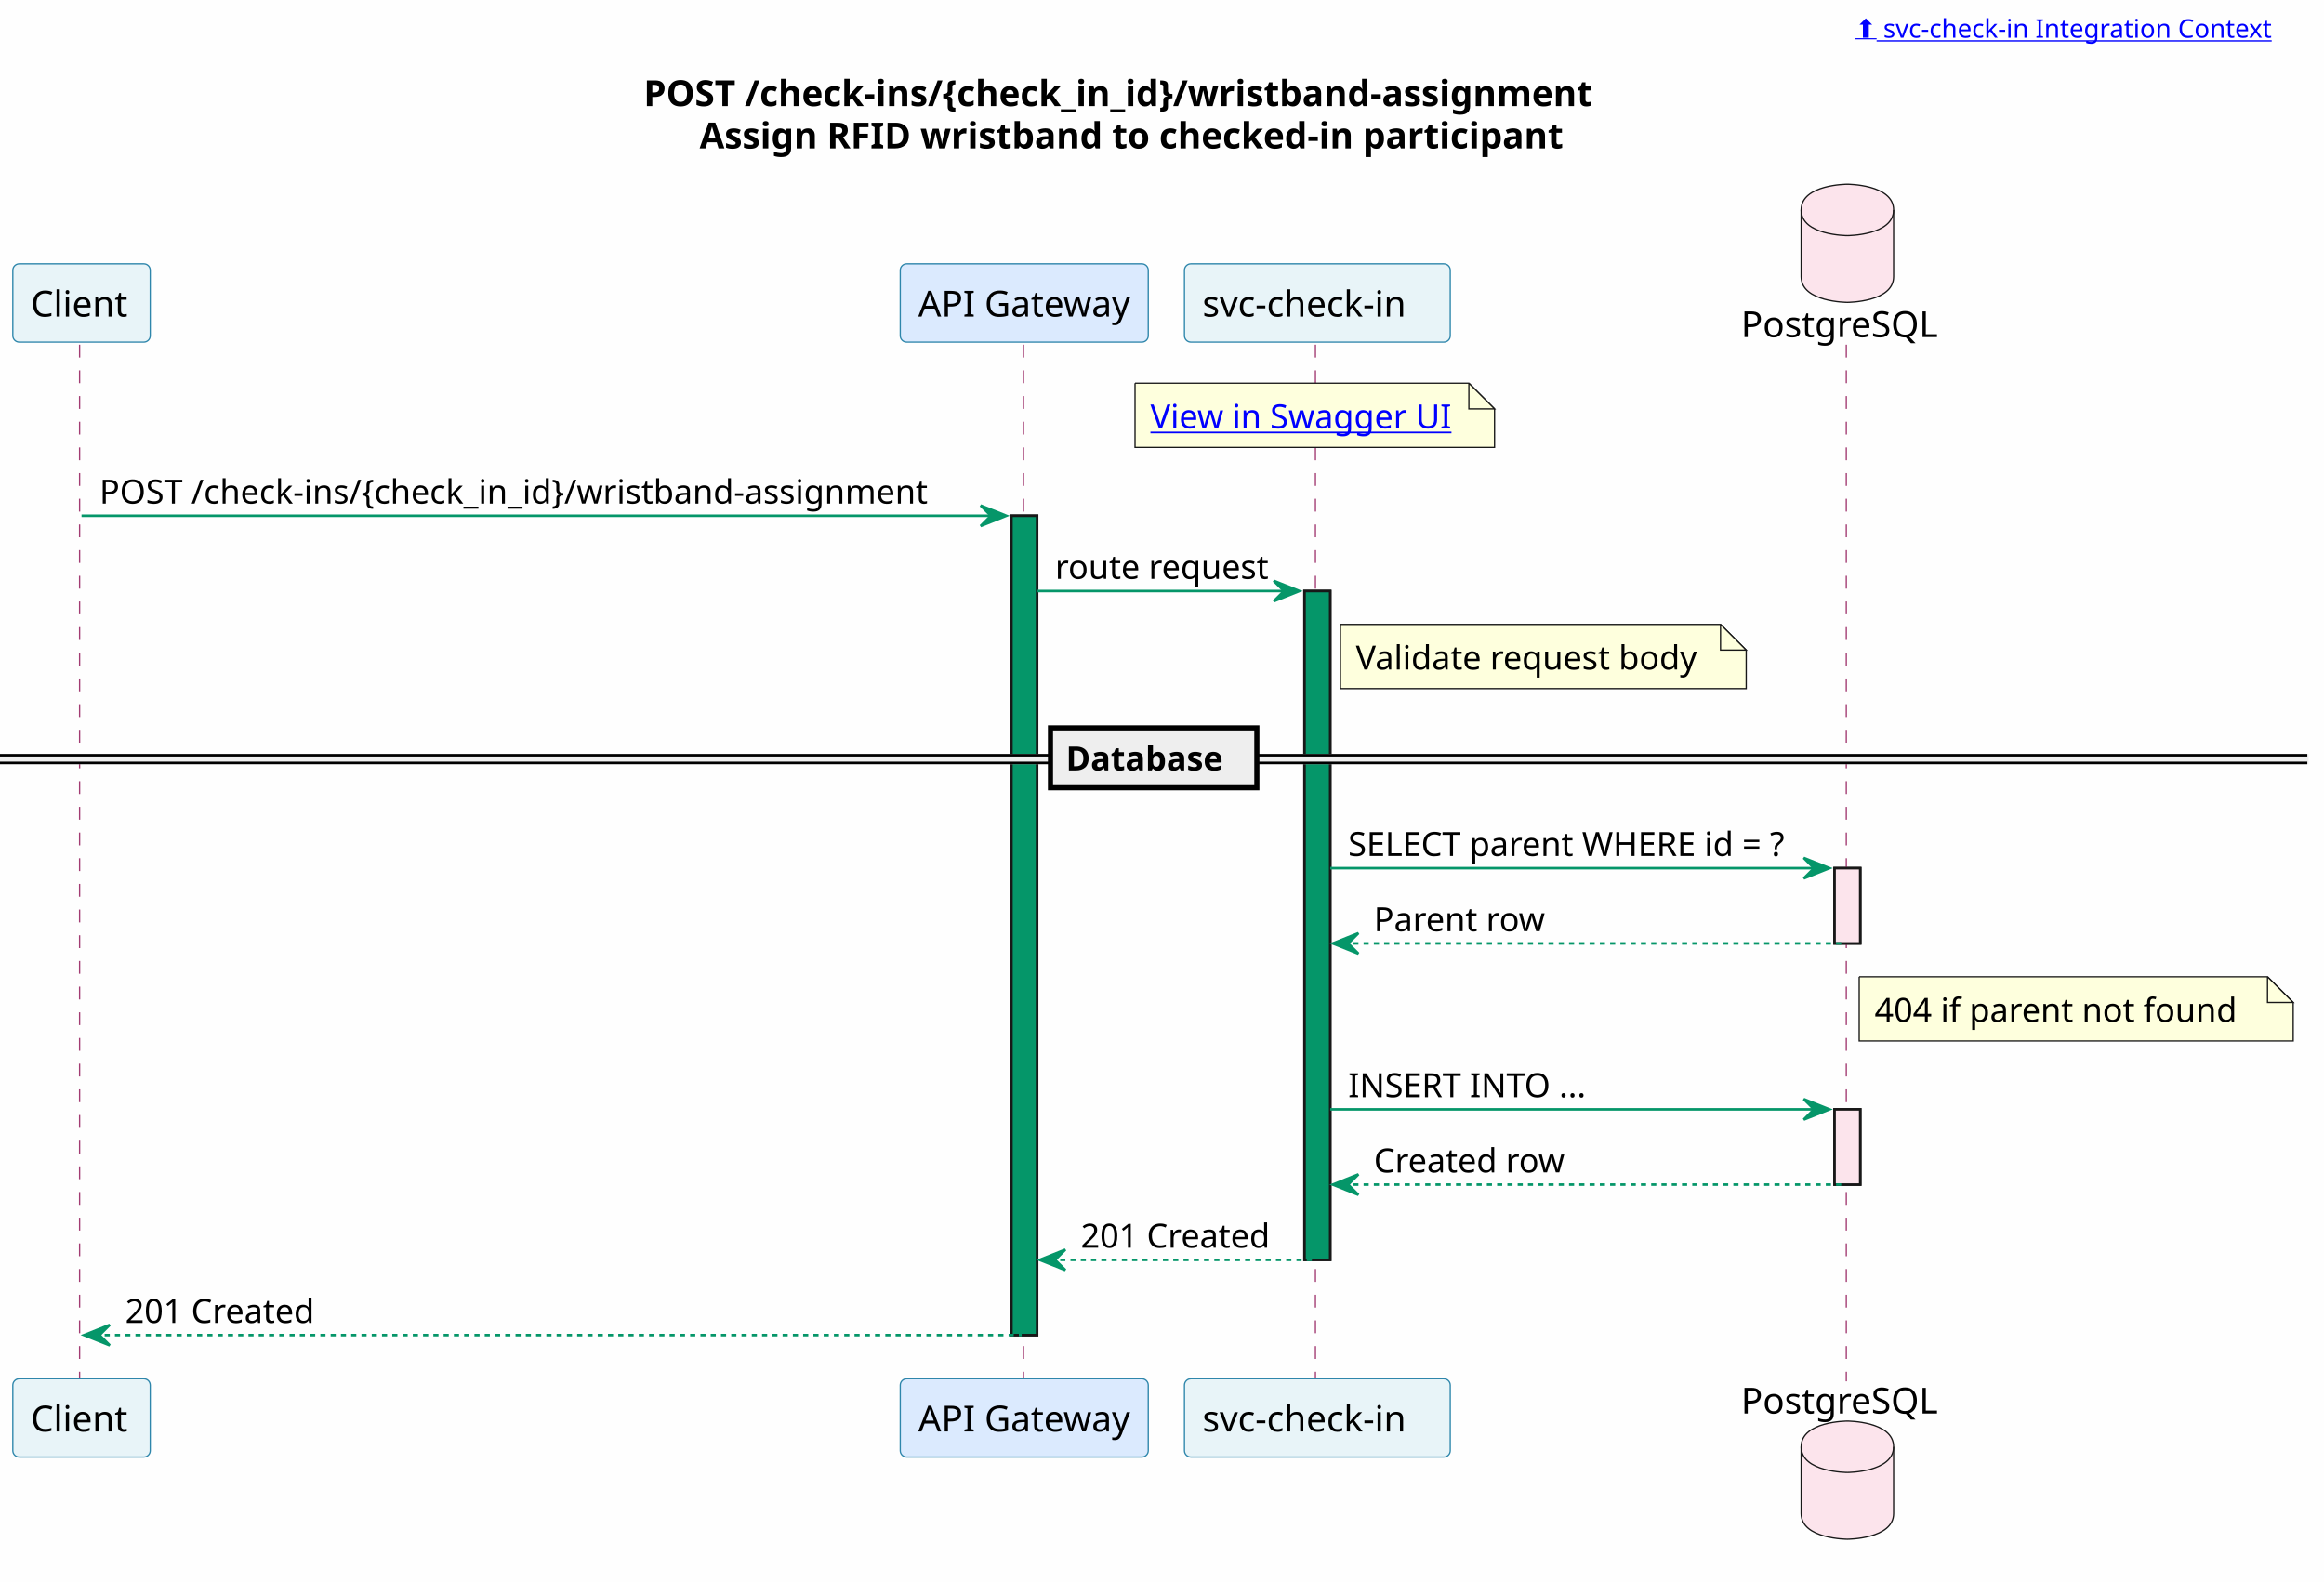
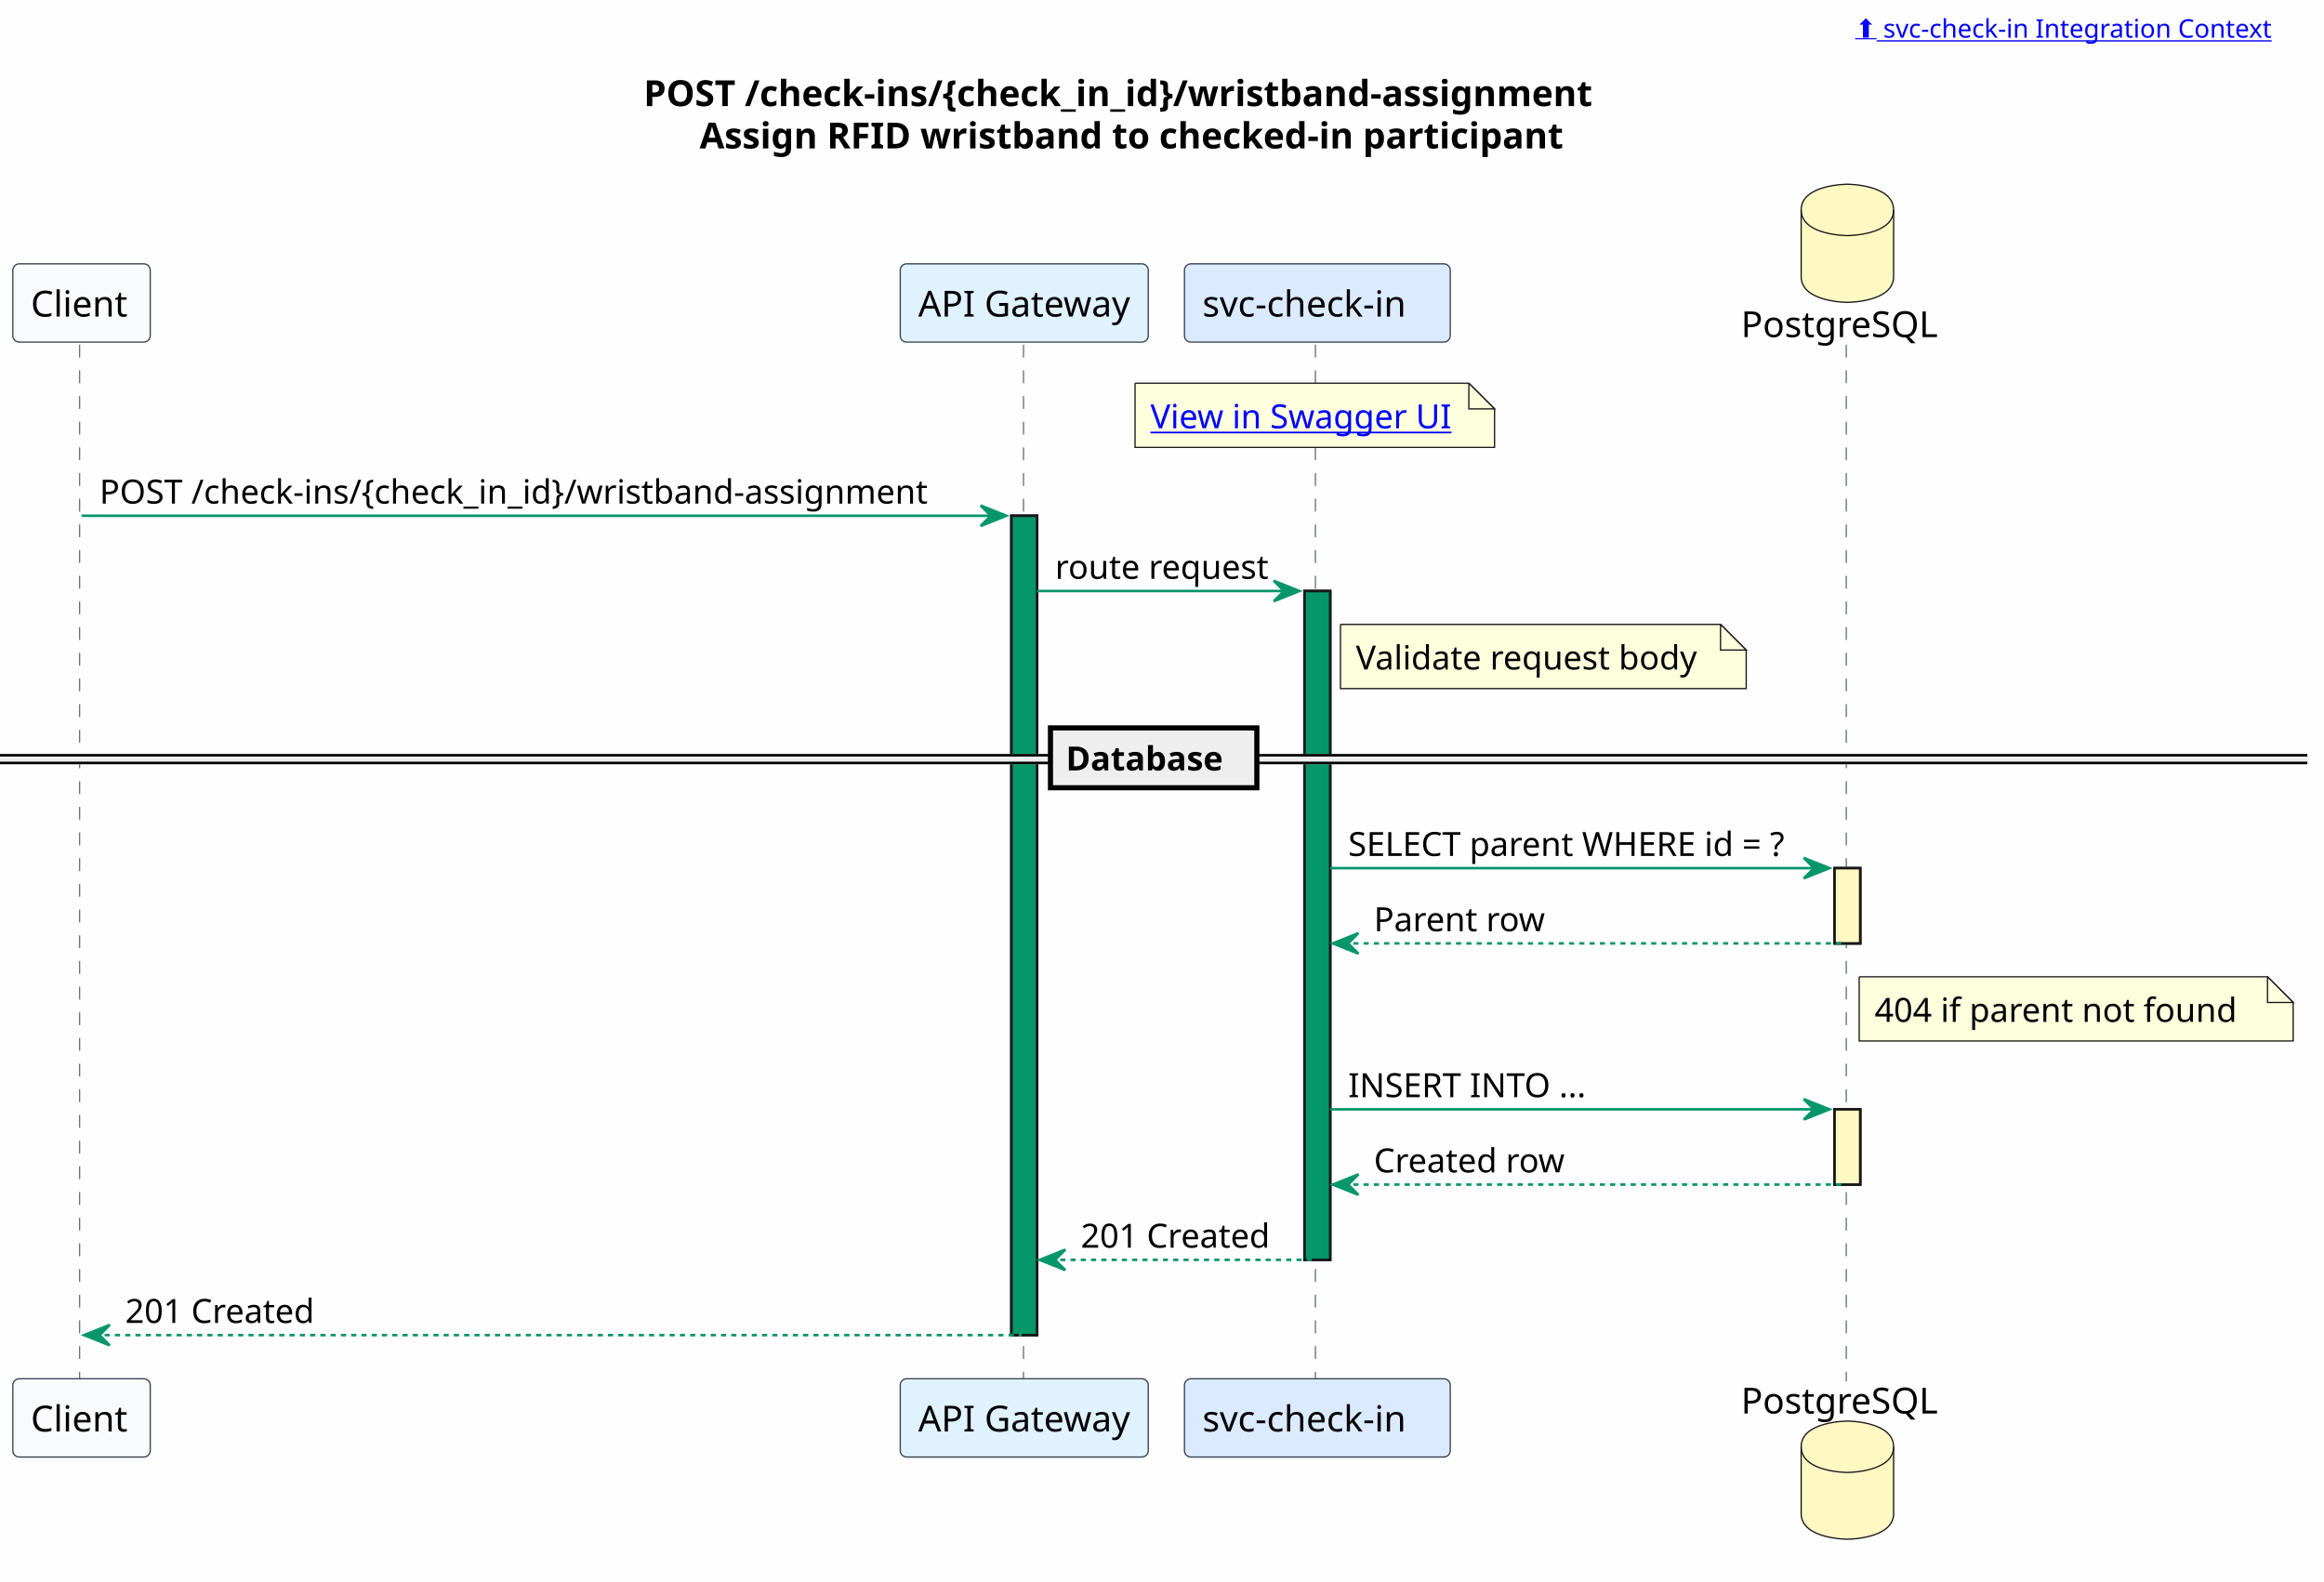
<svg xmlns="http://www.w3.org/2000/svg" xmlns:xlink="http://www.w3.org/1999/xlink" contentStyleType="text/css" data-diagram-type="SEQUENCE" height="616px" preserveAspectRatio="none" style="width:905px;height:616px;background:#FEFEFE;" version="1.1" viewBox="0 0 905 616" width="905px" zoomAndPan="magnify">
  <defs />
  <g>
    <rect fill="#FEFEFE" height="616" style="stroke:none;stroke-width:1;" width="905" x="0" y="0" />
    <text fill="#000000" font-family="'Segoe UI'" font-size="14" font-weight="bold" lengthAdjust="spacing" textLength="396.204" x="250.65" y="41.312">POST /check-ins/{check_in_id}/wristband-assignment</text>
    <text fill="#000000" font-family="'Segoe UI'" font-size="14" font-weight="bold" lengthAdjust="spacing" textLength="352.618" x="272.443" y="57.801">Assign RFID wristband to checked-in participant</text>
    <g>
      <rect fill="#059669" height="319.106" style="stroke:#181818;stroke-width:1;" width="10" x="393.862" y="200.863" />
    </g>
    <g>
      <rect fill="#059669" height="260.484" style="stroke:#181818;stroke-width:1;" width="10" x="507.997" y="230.174" />
    </g>
    <g>
-       <rect fill="#FCE4EC" height="29.311" style="stroke:#181818;stroke-width:1;" width="10" x="714.401" y="338.106" />
+       <rect fill="#FEF9C3" height="29.311" style="stroke:#181818;stroke-width:1;" width="10" x="714.401" y="338.106" />
    </g>
    <g>
-       <rect fill="#FCE4EC" height="29.311" style="stroke:#181818;stroke-width:1;" width="10" x="714.401" y="432.037" />
+       <rect fill="#FEF9C3" height="29.311" style="stroke:#181818;stroke-width:1;" width="10" x="714.401" y="432.037" />
    </g>
    <g class="participant-lifeline" data-entity-uid="part1" data-qualified-name="Client" id="part1-lifeline">
      <g>
        <rect fill="#000000" fill-opacity="0" height="403.727" width="8" x="27.752" y="134.242" />
-         <line style="stroke:#A23B72;stroke-width:0.5;stroke-dasharray:5,5;" x1="31" x2="31" y1="134.242" y2="537.969" />
+         <line style="stroke:#6B7280;stroke-width:0.5;stroke-dasharray:5,5;" x1="31" x2="31" y1="134.242" y2="537.969" />
      </g>
    </g>
    <g class="participant-lifeline" data-entity-uid="part2" data-qualified-name="GW" id="part2-lifeline">
      <g>
        <rect fill="#000000" fill-opacity="0" height="403.727" width="8" x="394.862" y="134.242" />
-         <line style="stroke:#A23B72;stroke-width:0.5;stroke-dasharray:5,5;" x1="398.573" x2="398.573" y1="134.242" y2="537.969" />
+         <line style="stroke:#6B7280;stroke-width:0.5;stroke-dasharray:5,5;" x1="398.573" x2="398.573" y1="134.242" y2="537.969" />
      </g>
    </g>
    <g class="participant-lifeline" data-entity-uid="part3" data-qualified-name="Svc" id="part3-lifeline">
      <g>
        <rect fill="#000000" fill-opacity="0" height="403.727" width="8" x="508.997" y="134.242" />
-         <line style="stroke:#A23B72;stroke-width:0.5;stroke-dasharray:5,5;" x1="512.246" x2="512.246" y1="134.242" y2="537.969" />
+         <line style="stroke:#6B7280;stroke-width:0.5;stroke-dasharray:5,5;" x1="512.246" x2="512.246" y1="134.242" y2="537.969" />
      </g>
    </g>
    <g class="participant-lifeline" data-entity-uid="part4" data-qualified-name="DB" id="part4-lifeline">
      <g>
        <rect fill="#000000" fill-opacity="0" height="403.727" width="8" x="715.401" y="134.242" />
-         <line style="stroke:#A23B72;stroke-width:0.5;stroke-dasharray:5,5;" x1="718.977" x2="718.977" y1="134.242" y2="537.969" />
+         <line style="stroke:#6B7280;stroke-width:0.5;stroke-dasharray:5,5;" x1="718.977" x2="718.977" y1="134.242" y2="537.969" />
      </g>
    </g>
    <g class="participant participant-head" data-entity-uid="part1" data-qualified-name="Client" id="part1-head">
      <a href="/applications/" target="_top" title="/applications/" xlink:actuate="onRequest" xlink:href="/applications/" xlink:show="new" xlink:title="/applications/" xlink:type="simple">
-         <rect fill="#E8F4F8" height="30.488" rx="2.5" ry="2.5" style="stroke:#2E86AB;stroke-width:0.5;" width="53.505" x="5" y="102.754" />
+         <rect fill="#F9FAFB" height="30.488" rx="2.5" ry="2.5" style="stroke:#374151;stroke-width:0.5;" width="53.505" x="5" y="102.754" />
        <text fill="#000000" font-family="'Segoe UI'" font-size="14" lengthAdjust="spacing" textLength="39.505" x="12" y="123.289">Client</text>
      </a>
    </g>
    <g class="participant participant-tail" data-entity-uid="part1" data-qualified-name="Client" id="part1-tail">
      <a href="/applications/" target="_top" title="/applications/" xlink:actuate="onRequest" xlink:href="/applications/" xlink:show="new" xlink:title="/applications/" xlink:type="simple">
-         <rect fill="#E8F4F8" height="30.488" rx="2.5" ry="2.5" style="stroke:#2E86AB;stroke-width:0.5;" width="53.505" x="5" y="536.969" />
+         <rect fill="#F9FAFB" height="30.488" rx="2.5" ry="2.5" style="stroke:#374151;stroke-width:0.5;" width="53.505" x="5" y="536.969" />
        <text fill="#000000" font-family="'Segoe UI'" font-size="14" lengthAdjust="spacing" textLength="39.505" x="12" y="557.504">Client</text>
      </a>
    </g>
    <g class="participant participant-head" data-entity-uid="part2" data-qualified-name="GW" id="part2-head">
      <a href="/actors/#api-gateway" target="_top" title="/actors/#api-gateway" xlink:actuate="onRequest" xlink:href="/actors/#api-gateway" xlink:show="new" xlink:title="/actors/#api-gateway" xlink:type="simple">
-         <rect fill="#DBEAFE" height="30.488" rx="2.5" ry="2.5" style="stroke:#2E86AB;stroke-width:0.5;" width="96.578" x="350.573" y="102.754" />
+         <rect fill="#E0F2FE" height="30.488" rx="2.5" ry="2.5" style="stroke:#374151;stroke-width:0.5;" width="96.578" x="350.573" y="102.754" />
        <text fill="#000000" font-family="'Segoe UI'" font-size="14" lengthAdjust="spacing" textLength="82.578" x="357.573" y="123.289">API Gateway</text>
      </a>
    </g>
    <g class="participant participant-tail" data-entity-uid="part2" data-qualified-name="GW" id="part2-tail">
      <a href="/actors/#api-gateway" target="_top" title="/actors/#api-gateway" xlink:actuate="onRequest" xlink:href="/actors/#api-gateway" xlink:show="new" xlink:title="/actors/#api-gateway" xlink:type="simple">
-         <rect fill="#DBEAFE" height="30.488" rx="2.5" ry="2.5" style="stroke:#2E86AB;stroke-width:0.5;" width="96.578" x="350.573" y="536.969" />
+         <rect fill="#E0F2FE" height="30.488" rx="2.5" ry="2.5" style="stroke:#374151;stroke-width:0.5;" width="96.578" x="350.573" y="536.969" />
        <text fill="#000000" font-family="'Segoe UI'" font-size="14" lengthAdjust="spacing" textLength="82.578" x="357.573" y="557.504">API Gateway</text>
      </a>
    </g>
    <g class="participant participant-head" data-entity-uid="part3" data-qualified-name="Svc" id="part3-head">
      <a href="/microservices/svc-check-in/" target="_top" title="/microservices/svc-check-in/" xlink:actuate="onRequest" xlink:href="/microservices/svc-check-in/" xlink:show="new" xlink:title="/microservices/svc-check-in/" xlink:type="simple">
-         <rect fill="#E8F4F8" height="30.488" rx="2.5" ry="2.5" style="stroke:#2E86AB;stroke-width:0.5;" width="103.503" x="461.246" y="102.754" />
+         <rect fill="#DBEAFE" height="30.488" rx="2.5" ry="2.5" style="stroke:#374151;stroke-width:0.5;" width="103.503" x="461.246" y="102.754" />
        <text fill="#000000" font-family="'Segoe UI'" font-size="14" lengthAdjust="spacing" textLength="89.503" x="468.246" y="123.289">svc-check-in</text>
      </a>
    </g>
    <g class="participant participant-tail" data-entity-uid="part3" data-qualified-name="Svc" id="part3-tail">
      <a href="/microservices/svc-check-in/" target="_top" title="/microservices/svc-check-in/" xlink:actuate="onRequest" xlink:href="/microservices/svc-check-in/" xlink:show="new" xlink:title="/microservices/svc-check-in/" xlink:type="simple">
-         <rect fill="#E8F4F8" height="30.488" rx="2.5" ry="2.5" style="stroke:#2E86AB;stroke-width:0.5;" width="103.503" x="461.246" y="536.969" />
+         <rect fill="#DBEAFE" height="30.488" rx="2.5" ry="2.5" style="stroke:#374151;stroke-width:0.5;" width="103.503" x="461.246" y="536.969" />
        <text fill="#000000" font-family="'Segoe UI'" font-size="14" lengthAdjust="spacing" textLength="89.503" x="468.246" y="557.504">svc-check-in</text>
      </a>
    </g>
    <g class="participant participant-head" data-entity-uid="part4" data-qualified-name="DB" id="part4-head">
      <a href="/microservices/svc-check-in/#data-store" target="_top" title="/microservices/svc-check-in/#data-store" xlink:actuate="onRequest" xlink:href="/microservices/svc-check-in/#data-store" xlink:show="new" xlink:title="/microservices/svc-check-in/#data-store" xlink:type="simple">
        <text fill="#000000" font-family="'Segoe UI'" font-size="14" lengthAdjust="spacing" textLength="76.85" x="677.977" y="131.289">PostgreSQL</text>
-         <path d="M701.401,81.754 C701.401,71.754 719.401,71.754 719.401,71.754 C719.401,71.754 737.401,71.754 737.401,81.754 L737.401,107.754 C737.401,117.754 719.401,117.754 719.401,117.754 C719.401,117.754 701.401,117.754 701.401,107.754 L701.401,81.754" fill="#FCE4EC" style="stroke:#181818;stroke-width:0.5;" />
+         <path d="M701.401,81.754 C701.401,71.754 719.401,71.754 719.401,71.754 C719.401,71.754 737.401,71.754 737.401,81.754 L737.401,107.754 C737.401,117.754 719.401,117.754 719.401,117.754 C719.401,117.754 701.401,117.754 701.401,107.754 L701.401,81.754" fill="#FEF9C3" style="stroke:#181818;stroke-width:0.5;" />
        <path d="M701.401,81.754 C701.401,91.754 719.401,91.754 719.401,91.754 C719.401,91.754 737.401,91.754 737.401,81.754" fill="none" style="stroke:#181818;stroke-width:0.5;" />
      </a>
    </g>
    <g class="participant participant-tail" data-entity-uid="part4" data-qualified-name="DB" id="part4-tail">
      <a href="/microservices/svc-check-in/#data-store" target="_top" title="/microservices/svc-check-in/#data-store" xlink:actuate="onRequest" xlink:href="/microservices/svc-check-in/#data-store" xlink:show="new" xlink:title="/microservices/svc-check-in/#data-store" xlink:type="simple">
        <text fill="#000000" font-family="'Segoe UI'" font-size="14" lengthAdjust="spacing" textLength="76.85" x="677.977" y="550.504">PostgreSQL</text>
-         <path d="M701.401,563.457 C701.401,553.457 719.401,553.457 719.401,553.457 C719.401,553.457 737.401,553.457 737.401,563.457 L737.401,589.457 C737.401,599.457 719.401,599.457 719.401,599.457 C719.401,599.457 701.401,599.457 701.401,589.457 L701.401,563.457" fill="#FCE4EC" style="stroke:#181818;stroke-width:0.5;" />
+         <path d="M701.401,563.457 C701.401,553.457 719.401,553.457 719.401,553.457 C719.401,553.457 737.401,553.457 737.401,563.457 L737.401,589.457 C737.401,599.457 719.401,599.457 719.401,599.457 C719.401,599.457 701.401,599.457 701.401,589.457 L701.401,563.457" fill="#FEF9C3" style="stroke:#181818;stroke-width:0.5;" />
        <path d="M701.401,563.457 C701.401,573.457 719.401,573.457 719.401,573.457 C719.401,573.457 737.401,573.457 737.401,563.457" fill="none" style="stroke:#181818;stroke-width:0.5;" />
      </a>
    </g>
    <g>
      <rect fill="#059669" height="319.106" style="stroke:#181818;stroke-width:1;" width="10" x="393.862" y="200.863" />
    </g>
    <g>
      <rect fill="#059669" height="260.484" style="stroke:#181818;stroke-width:1;" width="10" x="507.997" y="230.174" />
    </g>
    <g>
-       <rect fill="#FCE4EC" height="29.311" style="stroke:#181818;stroke-width:1;" width="10" x="714.401" y="338.106" />
+       <rect fill="#FEF9C3" height="29.311" style="stroke:#181818;stroke-width:1;" width="10" x="714.401" y="338.106" />
    </g>
    <g>
-       <rect fill="#FCE4EC" height="29.311" style="stroke:#181818;stroke-width:1;" width="10" x="714.401" y="432.037" />
+       <rect fill="#FEF9C3" height="29.311" style="stroke:#181818;stroke-width:1;" width="10" x="714.401" y="432.037" />
    </g>
    <path d="M442,149.242 L442,174.242 L582,174.242 L582,159.242 L572,149.242 L442,149.242" fill="#FEFFDD" style="stroke:#181818;stroke-width:0.5;" />
    <path d="M572,149.242 L572,159.242 L582,159.242 L572,149.242" fill="#FEFFDD" style="stroke:#181818;stroke-width:0.5;" />
    <a href="/services/api/svc-check-in.html#/Check-Ins/assignWristband" target="_top" title="/services/api/svc-check-in.html#/Check-Ins/assignWristband" xlink:actuate="onRequest" xlink:href="/services/api/svc-check-in.html#/Check-Ins/assignWristband" xlink:show="new" xlink:title="/services/api/svc-check-in.html#/Check-Ins/assignWristband" xlink:type="simple">
      <text fill="#0000FF" font-family="'Segoe UI'" font-size="13" lengthAdjust="spacing" text-decoration="underline" textLength="119.406" x="448" y="166.81">View in Swagger UI</text>
    </a>
    <g class="message" data-entity-1="part1" data-entity-2="part2" id="msg1">
      <polygon fill="#059669" points="381.862,196.863,391.862,200.863,381.862,204.863,385.862,200.863" style="stroke:#059669;stroke-width:1;" />
      <line style="stroke:#059669;stroke-width:1;" x1="31.752" x2="387.862" y1="200.863" y2="200.863" />
      <text fill="#000000" font-family="'Segoe UI'" font-size="13" lengthAdjust="spacing" textLength="343.11" x="38.752" y="196.121">POST /check-ins/{check_in_id}/wristband-assignment</text>
    </g>
    <g class="message" data-entity-1="part2" data-entity-2="part3" id="msg2">
      <polygon fill="#059669" points="495.997,226.174,505.997,230.174,495.997,234.174,499.997,230.174" style="stroke:#059669;stroke-width:1;" />
      <line style="stroke:#059669;stroke-width:1;" x1="403.862" x2="501.997" y1="230.174" y2="230.174" />
      <text fill="#000000" font-family="'Segoe UI'" font-size="13" lengthAdjust="spacing" textLength="85.135" x="410.862" y="225.432">route request</text>
    </g>
    <path d="M522,243.174 L522,268.174 L680,268.174 L680,253.174 L670,243.174 L522,243.174" fill="#FEFFDD" style="stroke:#181818;stroke-width:0.5;" />
    <path d="M670,243.174 L670,253.174 L680,253.174 L670,243.174" fill="#FEFFDD" style="stroke:#181818;stroke-width:0.5;" />
    <text fill="#000000" font-family="'Segoe UI'" font-size="13" lengthAdjust="spacing" textLength="137.573" x="528" y="260.742">Validate request body</text>
    <rect fill="#EEEEEE" height="3" style="stroke:#EEEEEE;stroke-width:1;" width="898.503" x="0" y="294.14" />
    <line style="stroke:#000000;stroke-width:1;" x1="0" x2="898.503" y1="294.14" y2="294.14" />
    <line style="stroke:#000000;stroke-width:1;" x1="0" x2="898.503" y1="297.14" y2="297.14" />
    <rect fill="#EEEEEE" height="23.311" style="stroke:#000000;stroke-width:2;" width="80.371" x="409.066" y="283.484" />
    <text fill="#000000" font-family="'Segoe UI'" font-size="13" font-weight="bold" lengthAdjust="spacing" textLength="62.086" x="415.066" y="300.053">Database</text>
    <g class="message" data-entity-1="part3" data-entity-2="part4" id="msg3">
      <polygon fill="#059669" points="702.401,334.106,712.401,338.106,702.401,342.106,706.401,338.106" style="stroke:#059669;stroke-width:1;" />
      <line style="stroke:#059669;stroke-width:1;" x1="517.997" x2="708.401" y1="338.106" y2="338.106" />
      <text fill="#000000" font-family="'Segoe UI'" font-size="13" lengthAdjust="spacing" textLength="177.404" x="524.997" y="333.363">SELECT parent WHERE id = ?</text>
    </g>
    <g class="message" data-entity-1="part4" data-entity-2="part3" id="msg4">
      <polygon fill="#059669" points="528.997,363.416,518.997,367.416,528.997,371.416,524.997,367.416" style="stroke:#059669;stroke-width:1;" />
      <line style="stroke:#059669;stroke-width:1;stroke-dasharray:2,2;" x1="522.997" x2="718.401" y1="367.416" y2="367.416" />
      <text fill="#000000" font-family="'Segoe UI'" font-size="13" lengthAdjust="spacing" textLength="67.291" x="534.997" y="362.674">Parent row</text>
    </g>
    <path d="M724,380.416 L724,405.416 L893,405.416 L893,390.416 L883,380.416 L724,380.416" fill="#FEFFDD" style="stroke:#181818;stroke-width:0.5;" />
    <path d="M883,380.416 L883,390.416 L893,390.416 L883,380.416" fill="#FEFFDD" style="stroke:#181818;stroke-width:0.5;" />
    <text fill="#000000" font-family="'Segoe UI'" font-size="13" lengthAdjust="spacing" textLength="148.503" x="730" y="397.984">404 if parent not found</text>
    <g class="message" data-entity-1="part3" data-entity-2="part4" id="msg5">
      <polygon fill="#059669" points="702.401,428.037,712.401,432.037,702.401,436.037,706.401,432.037" style="stroke:#059669;stroke-width:1;" />
      <line style="stroke:#059669;stroke-width:1;" x1="517.997" x2="708.401" y1="432.037" y2="432.037" />
      <text fill="#000000" font-family="'Segoe UI'" font-size="13" lengthAdjust="spacing" textLength="96.072" x="524.997" y="427.295">INSERT INTO ...</text>
    </g>
    <g class="message" data-entity-1="part4" data-entity-2="part3" id="msg6">
      <polygon fill="#059669" points="528.997,457.348,518.997,461.348,528.997,465.348,524.997,461.348" style="stroke:#059669;stroke-width:1;" />
      <line style="stroke:#059669;stroke-width:1;stroke-dasharray:2,2;" x1="522.997" x2="718.401" y1="461.348" y2="461.348" />
      <text fill="#000000" font-family="'Segoe UI'" font-size="13" lengthAdjust="spacing" textLength="76.457" x="534.997" y="456.606">Created row</text>
    </g>
    <g class="message" data-entity-1="part3" data-entity-2="part2" id="msg7">
      <polygon fill="#059669" points="414.862,486.658,404.862,490.658,414.862,494.658,410.862,490.658" style="stroke:#059669;stroke-width:1;" />
      <line style="stroke:#059669;stroke-width:1;stroke-dasharray:2,2;" x1="408.862" x2="511.997" y1="490.658" y2="490.658" />
      <text fill="#000000" font-family="'Segoe UI'" font-size="13" lengthAdjust="spacing" textLength="77.797" x="420.862" y="485.916">201 Created</text>
    </g>
    <g class="message" data-entity-1="part2" data-entity-2="part1" id="msg8">
      <polygon fill="#059669" points="42.752,515.969,32.752,519.969,42.752,523.969,38.752,519.969" style="stroke:#059669;stroke-width:1;" />
      <line style="stroke:#059669;stroke-width:1;stroke-dasharray:2,2;" x1="36.752" x2="397.862" y1="519.969" y2="519.969" />
      <text fill="#000000" font-family="'Segoe UI'" font-size="13" lengthAdjust="spacing" textLength="77.797" x="48.752" y="515.227">201 Created</text>
    </g>
    <a href="/microservices/svc-check-in/#integration-context" target="_top" title="/microservices/svc-check-in/#integration-context" xlink:actuate="onRequest" xlink:href="/microservices/svc-check-in/#integration-context" xlink:show="new" xlink:title="/microservices/svc-check-in/#integration-context" xlink:type="simple">
      <text fill="#0000FF" font-family="'Segoe UI'" font-size="10" lengthAdjust="spacing" text-decoration="underline" textLength="175.102" x="722.401" y="14.668">⬆ svc-check-in Integration Context</text>
    </a>
  </g>
</svg>
